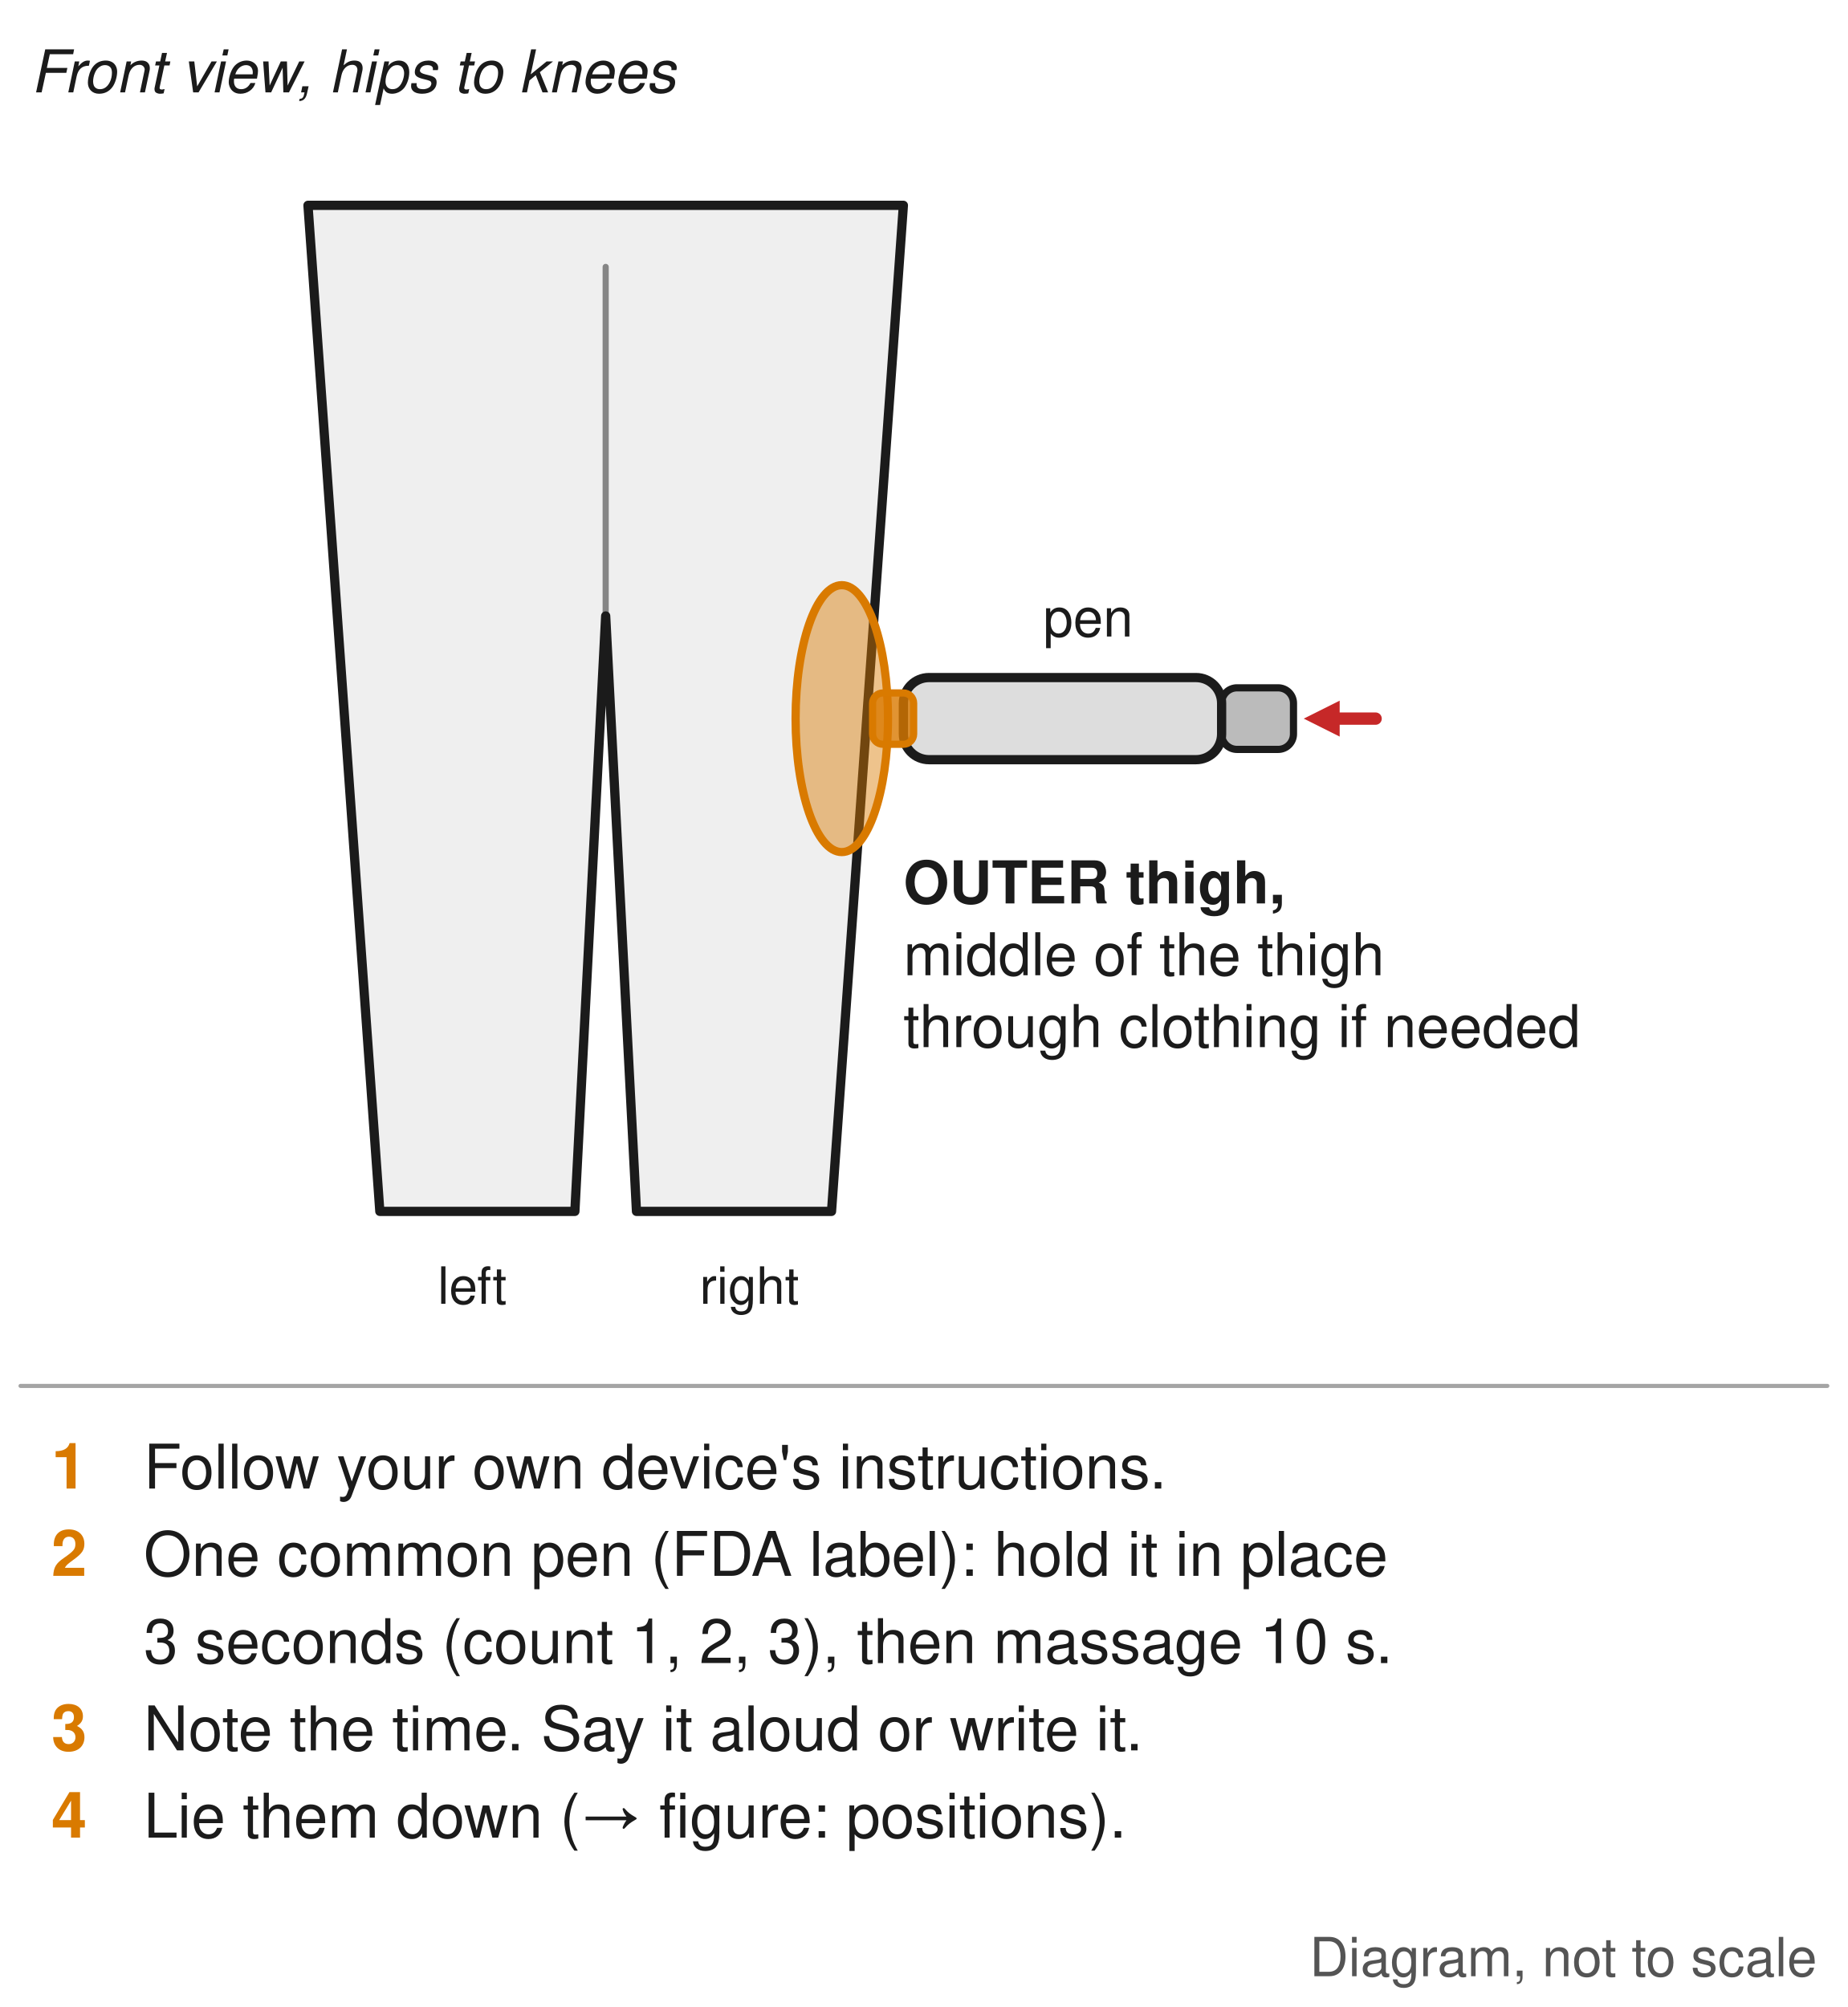
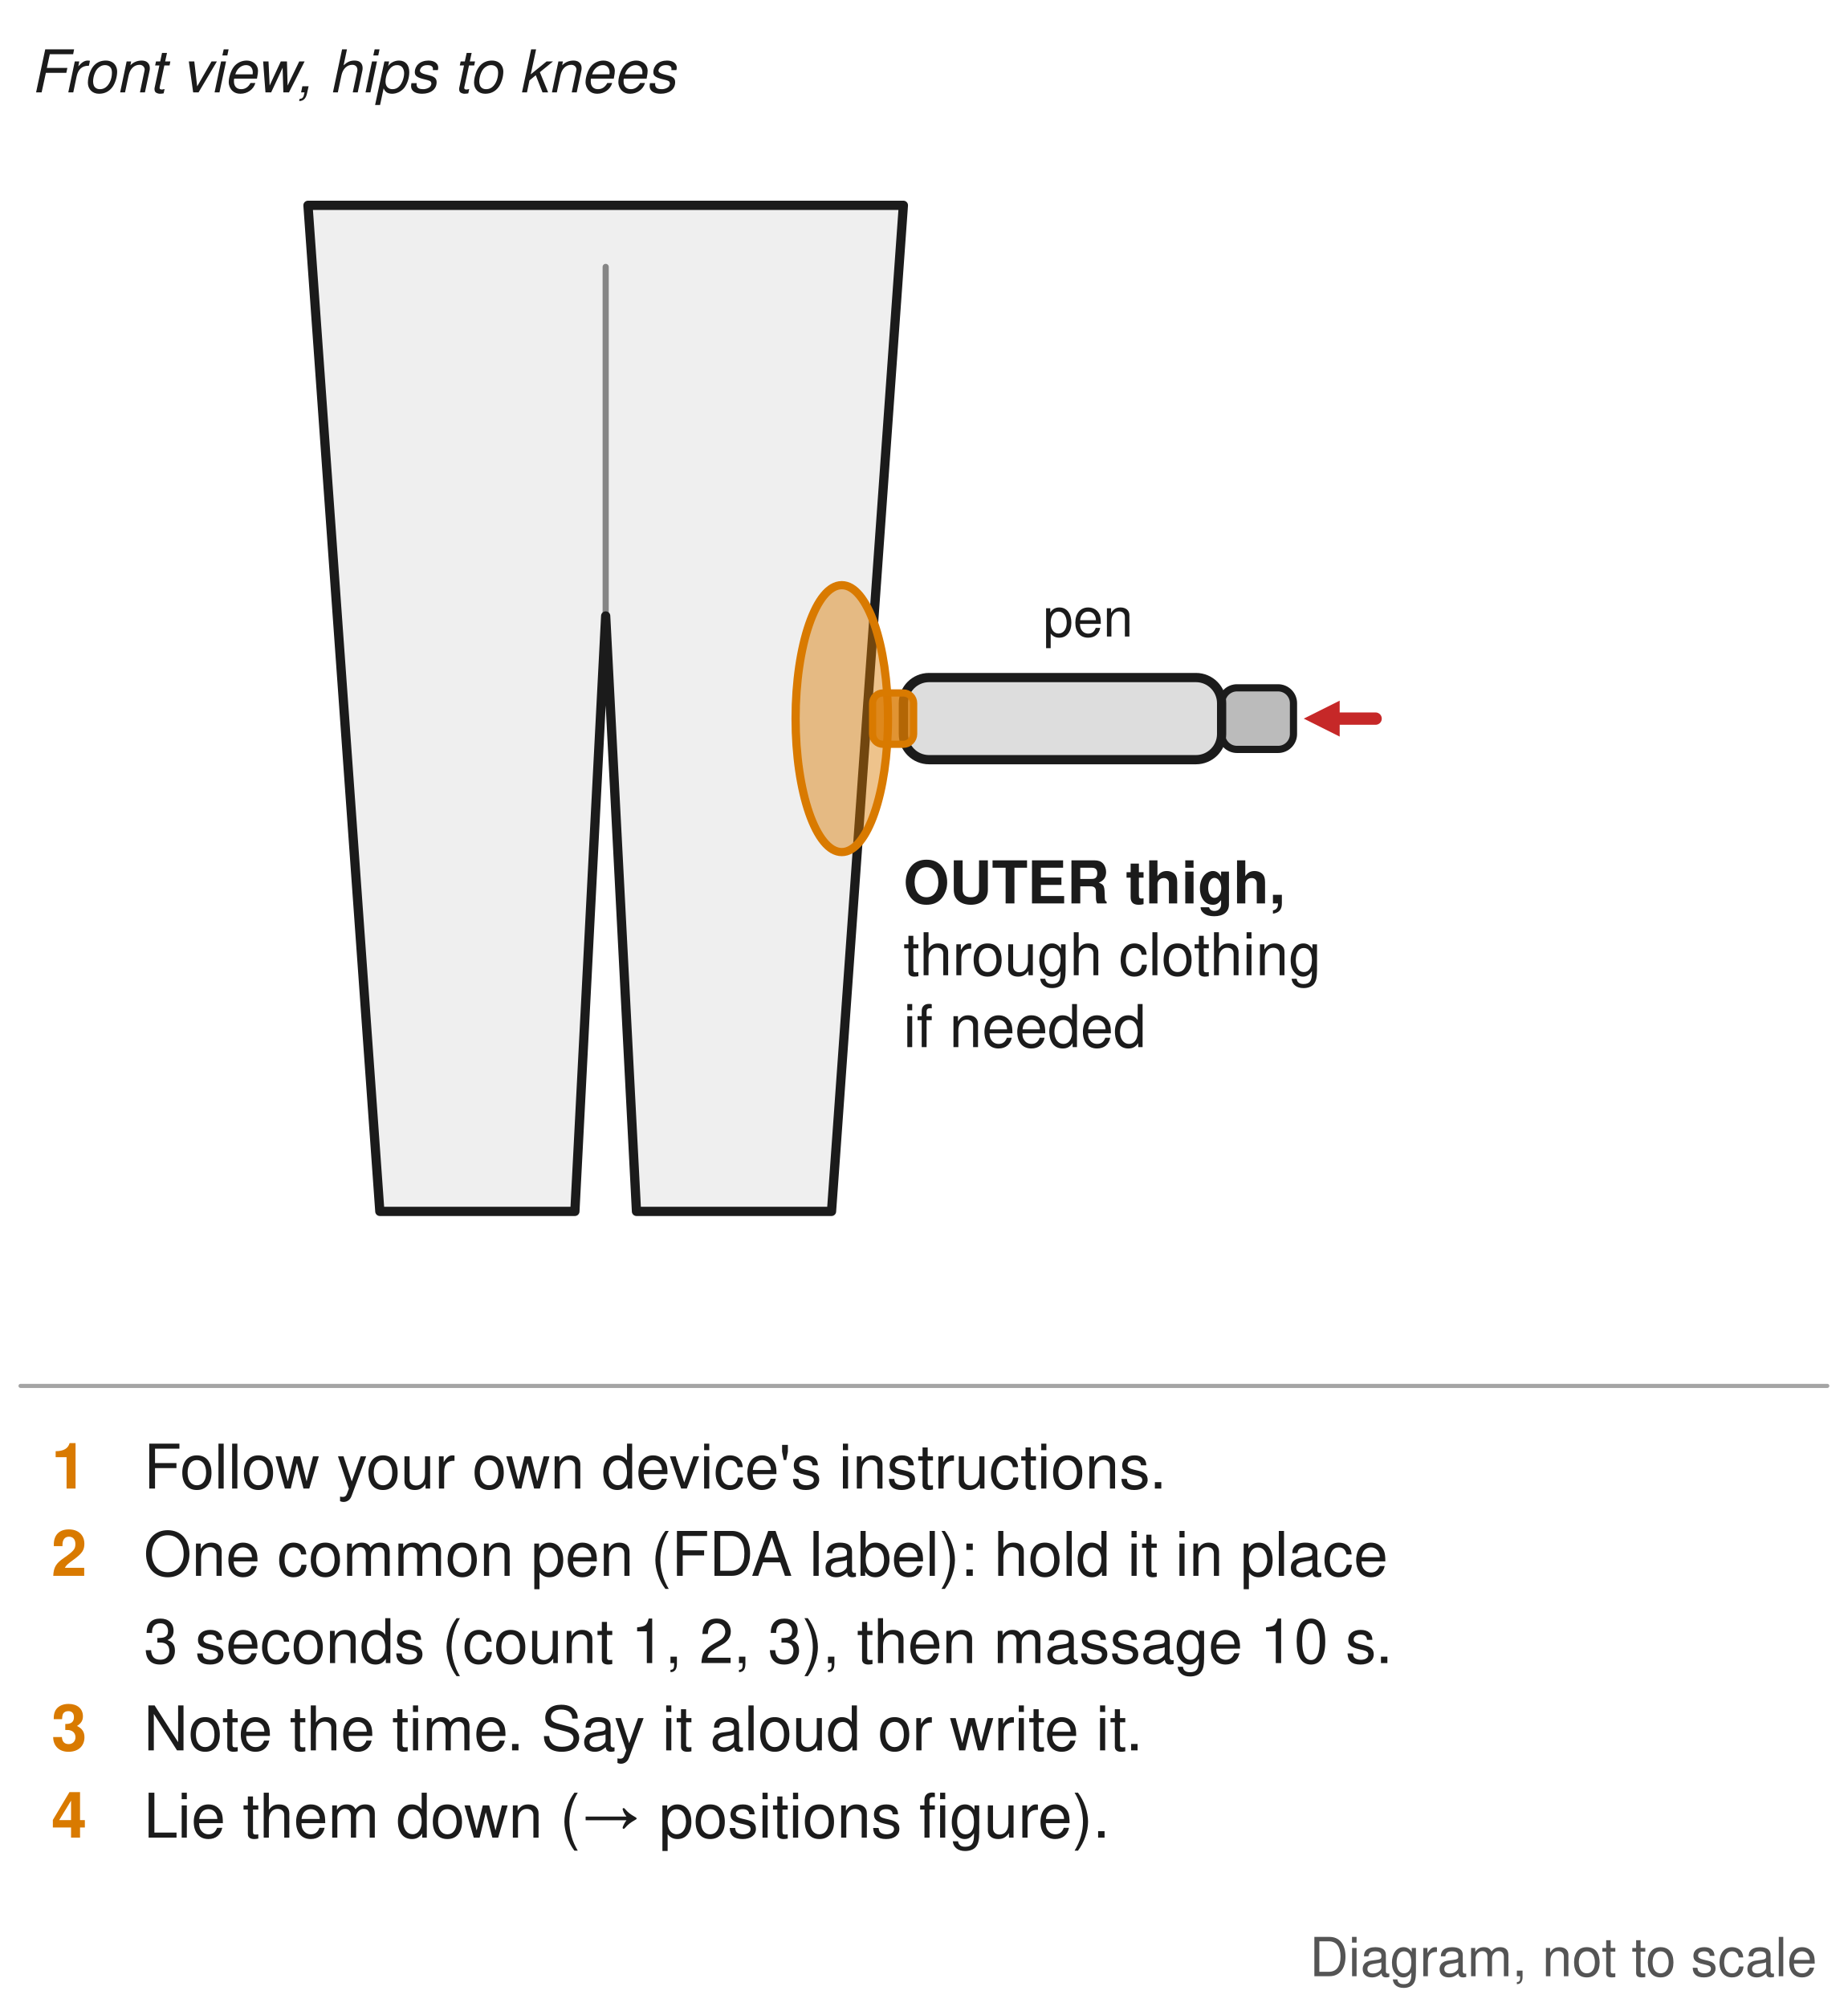
<svg xmlns="http://www.w3.org/2000/svg" viewBox="0 0 360 391" width="360" height="391" color="#1b1b1b" font-family="Helvetica, Arial, sans-serif" font-size="13" class="gpfig fig-auto-injector-outer-thigh" aria-label="Where an epinephrine auto-injector goes">
  <text x="6" y="18" font-size="11.5" font-style="italic" fill="currentColor">Front view, hips to knees</text>
  <path d="M60,40 L176,40 L172,96 L162,236 L124,236 L118,120 L112,236 L74,236 L64,96 Z" fill="currentColor" fill-opacity="0.07" stroke="currentColor" stroke-width="1.8" stroke-linejoin="round" stroke-linecap="round" />
  <line x1="118" y1="52" x2="118" y2="120" stroke="currentColor" stroke-width="1.2" stroke-linecap="round" opacity="0.5" />
-   <text x="92" y="254" font-size="10" text-anchor="middle" fill="currentColor">left</text>
-   <text x="146" y="254" font-size="10" text-anchor="middle" fill="currentColor">right</text>
  <ellipse cx="164" cy="140" rx="9" ry="26" fill="#d97a00" fill-opacity="0.45" stroke="#d97a00" stroke-width="1.6" />
  <rect x="176" y="132" width="62" height="16" rx="5" fill="currentColor" fill-opacity="0.15" stroke="currentColor" stroke-width="1.8" />
  <rect x="238" y="134" width="14" height="12" rx="3" fill="currentColor" fill-opacity="0.3" stroke="currentColor" stroke-width="1.4" />
  <rect x="170" y="135" width="8" height="10" rx="2" fill="#d97a00" fill-opacity="0.8" stroke="#d97a00" stroke-width="1.4" />
  <line x1="268" y1="140" x2="261.0" y2="140.0" stroke="#c62828" stroke-width="2.4" stroke-linecap="round" />
  <path d="M254,140 L261.0,143.5 L261.0,136.5 Z" fill="#c62828" stroke="none" />
  <text x="212" y="124" font-size="10.5" text-anchor="middle" fill="currentColor">pen</text>
  <text x="176" y="176" font-size="11.5" font-weight="bold" fill="currentColor">OUTER thigh,</text>
-   <text x="176" y="190" font-size="11.5" fill="currentColor">middle of the thigh</text>
-   <text x="176" y="204" font-size="11.5" fill="currentColor">through clothing if needed</text>
+   <text x="176" y="190" font-size="11.5" fill="currentColor">through clothing</text>
+   <text x="176" y="204" font-size="11.5" fill="currentColor">if needed</text>
  <line x1="4" y1="270" x2="356" y2="270" stroke="currentColor" stroke-width="0.8" stroke-linecap="round" opacity="0.4" />
  <text x="10" y="290" font-size="12.5" font-weight="bold" fill="#d97a00">1</text>
  <text x="28" y="290" font-size="12" fill="currentColor">Follow your own device's instructions.</text>
  <text x="10" y="307" font-size="12.5" font-weight="bold" fill="#d97a00">2</text>
  <text x="28" y="307" font-size="12" fill="currentColor">One common pen (FDA label): hold it in place</text>
  <text x="28" y="324" font-size="12" fill="currentColor">3 seconds (count 1, 2, 3), then massage 10 s.</text>
  <text x="10" y="341" font-size="12.5" font-weight="bold" fill="#d97a00">3</text>
  <text x="28" y="341" font-size="12" fill="currentColor">Note the time. Say it aloud or write it.</text>
  <text x="10" y="358" font-size="12.5" font-weight="bold" fill="#d97a00">4</text>
-   <text x="28" y="358" font-size="12" fill="currentColor">Lie them down (→ figure: positions).</text>
+   <text x="28" y="358" font-size="12" fill="currentColor">Lie them down (→ positions figure).</text>
  <text x="354" y="385" font-size="10.5" text-anchor="end" fill="currentColor" opacity="0.75">Diagram, not to scale</text>
</svg>
